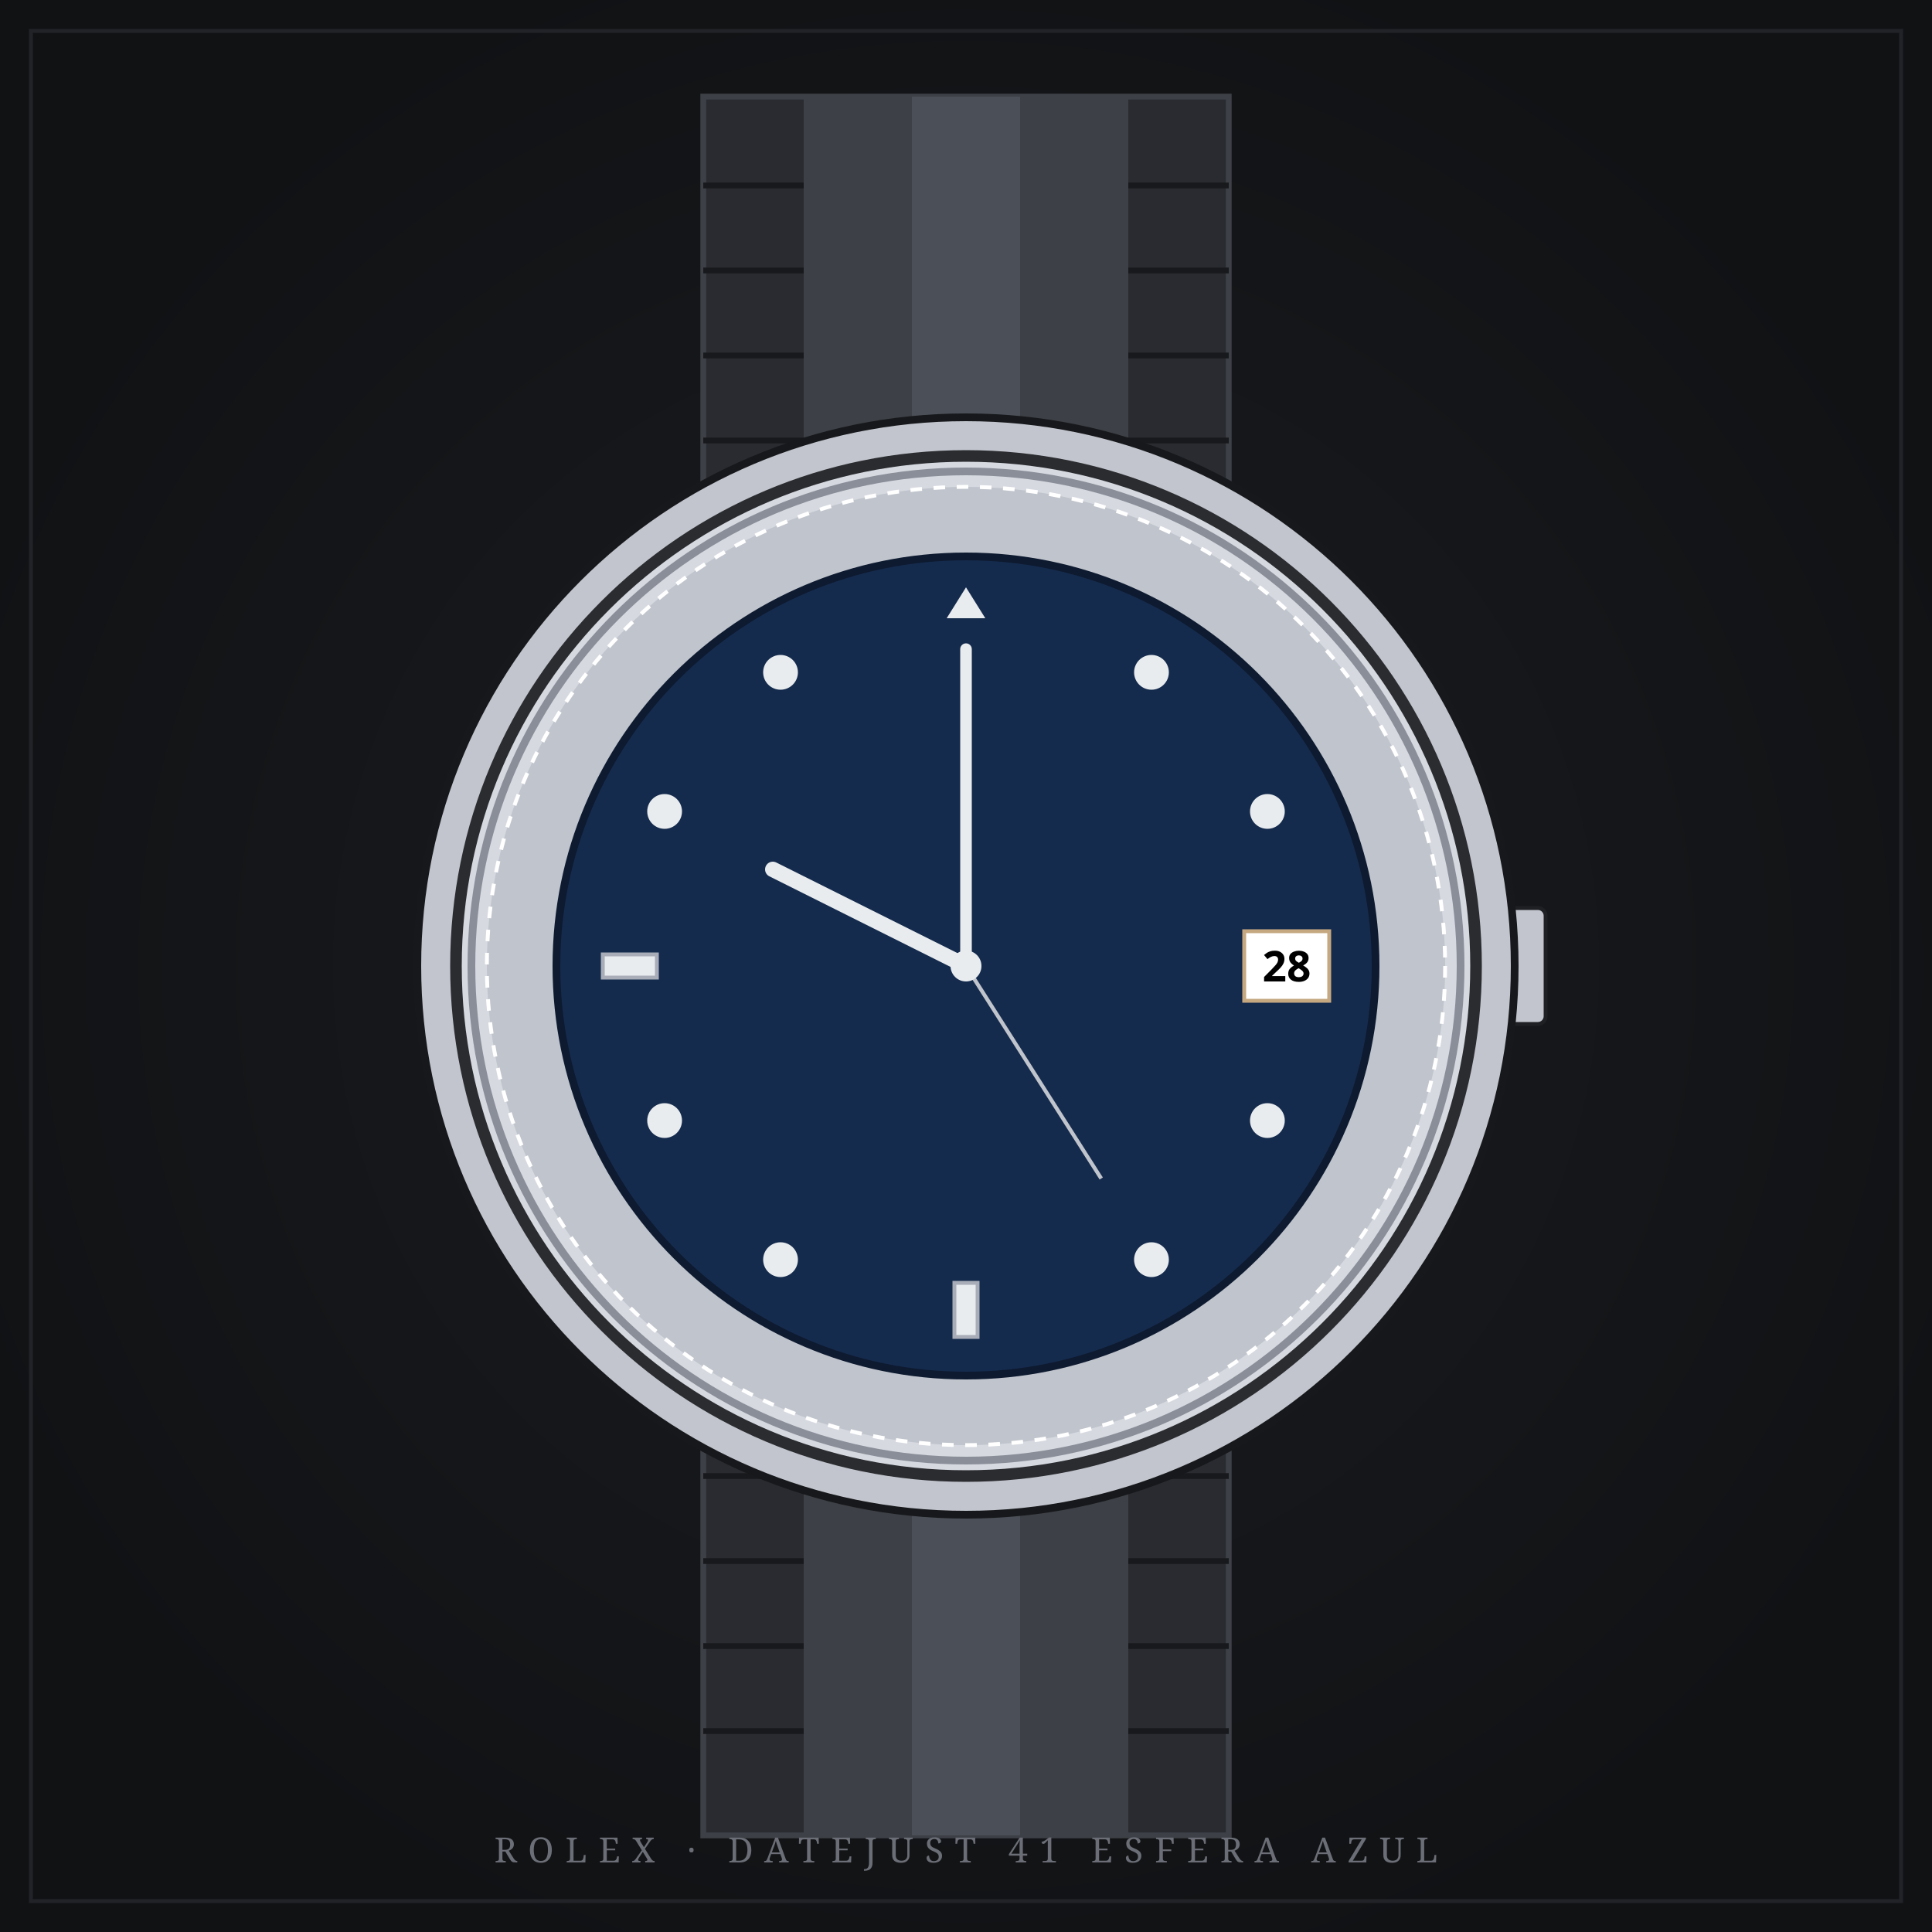
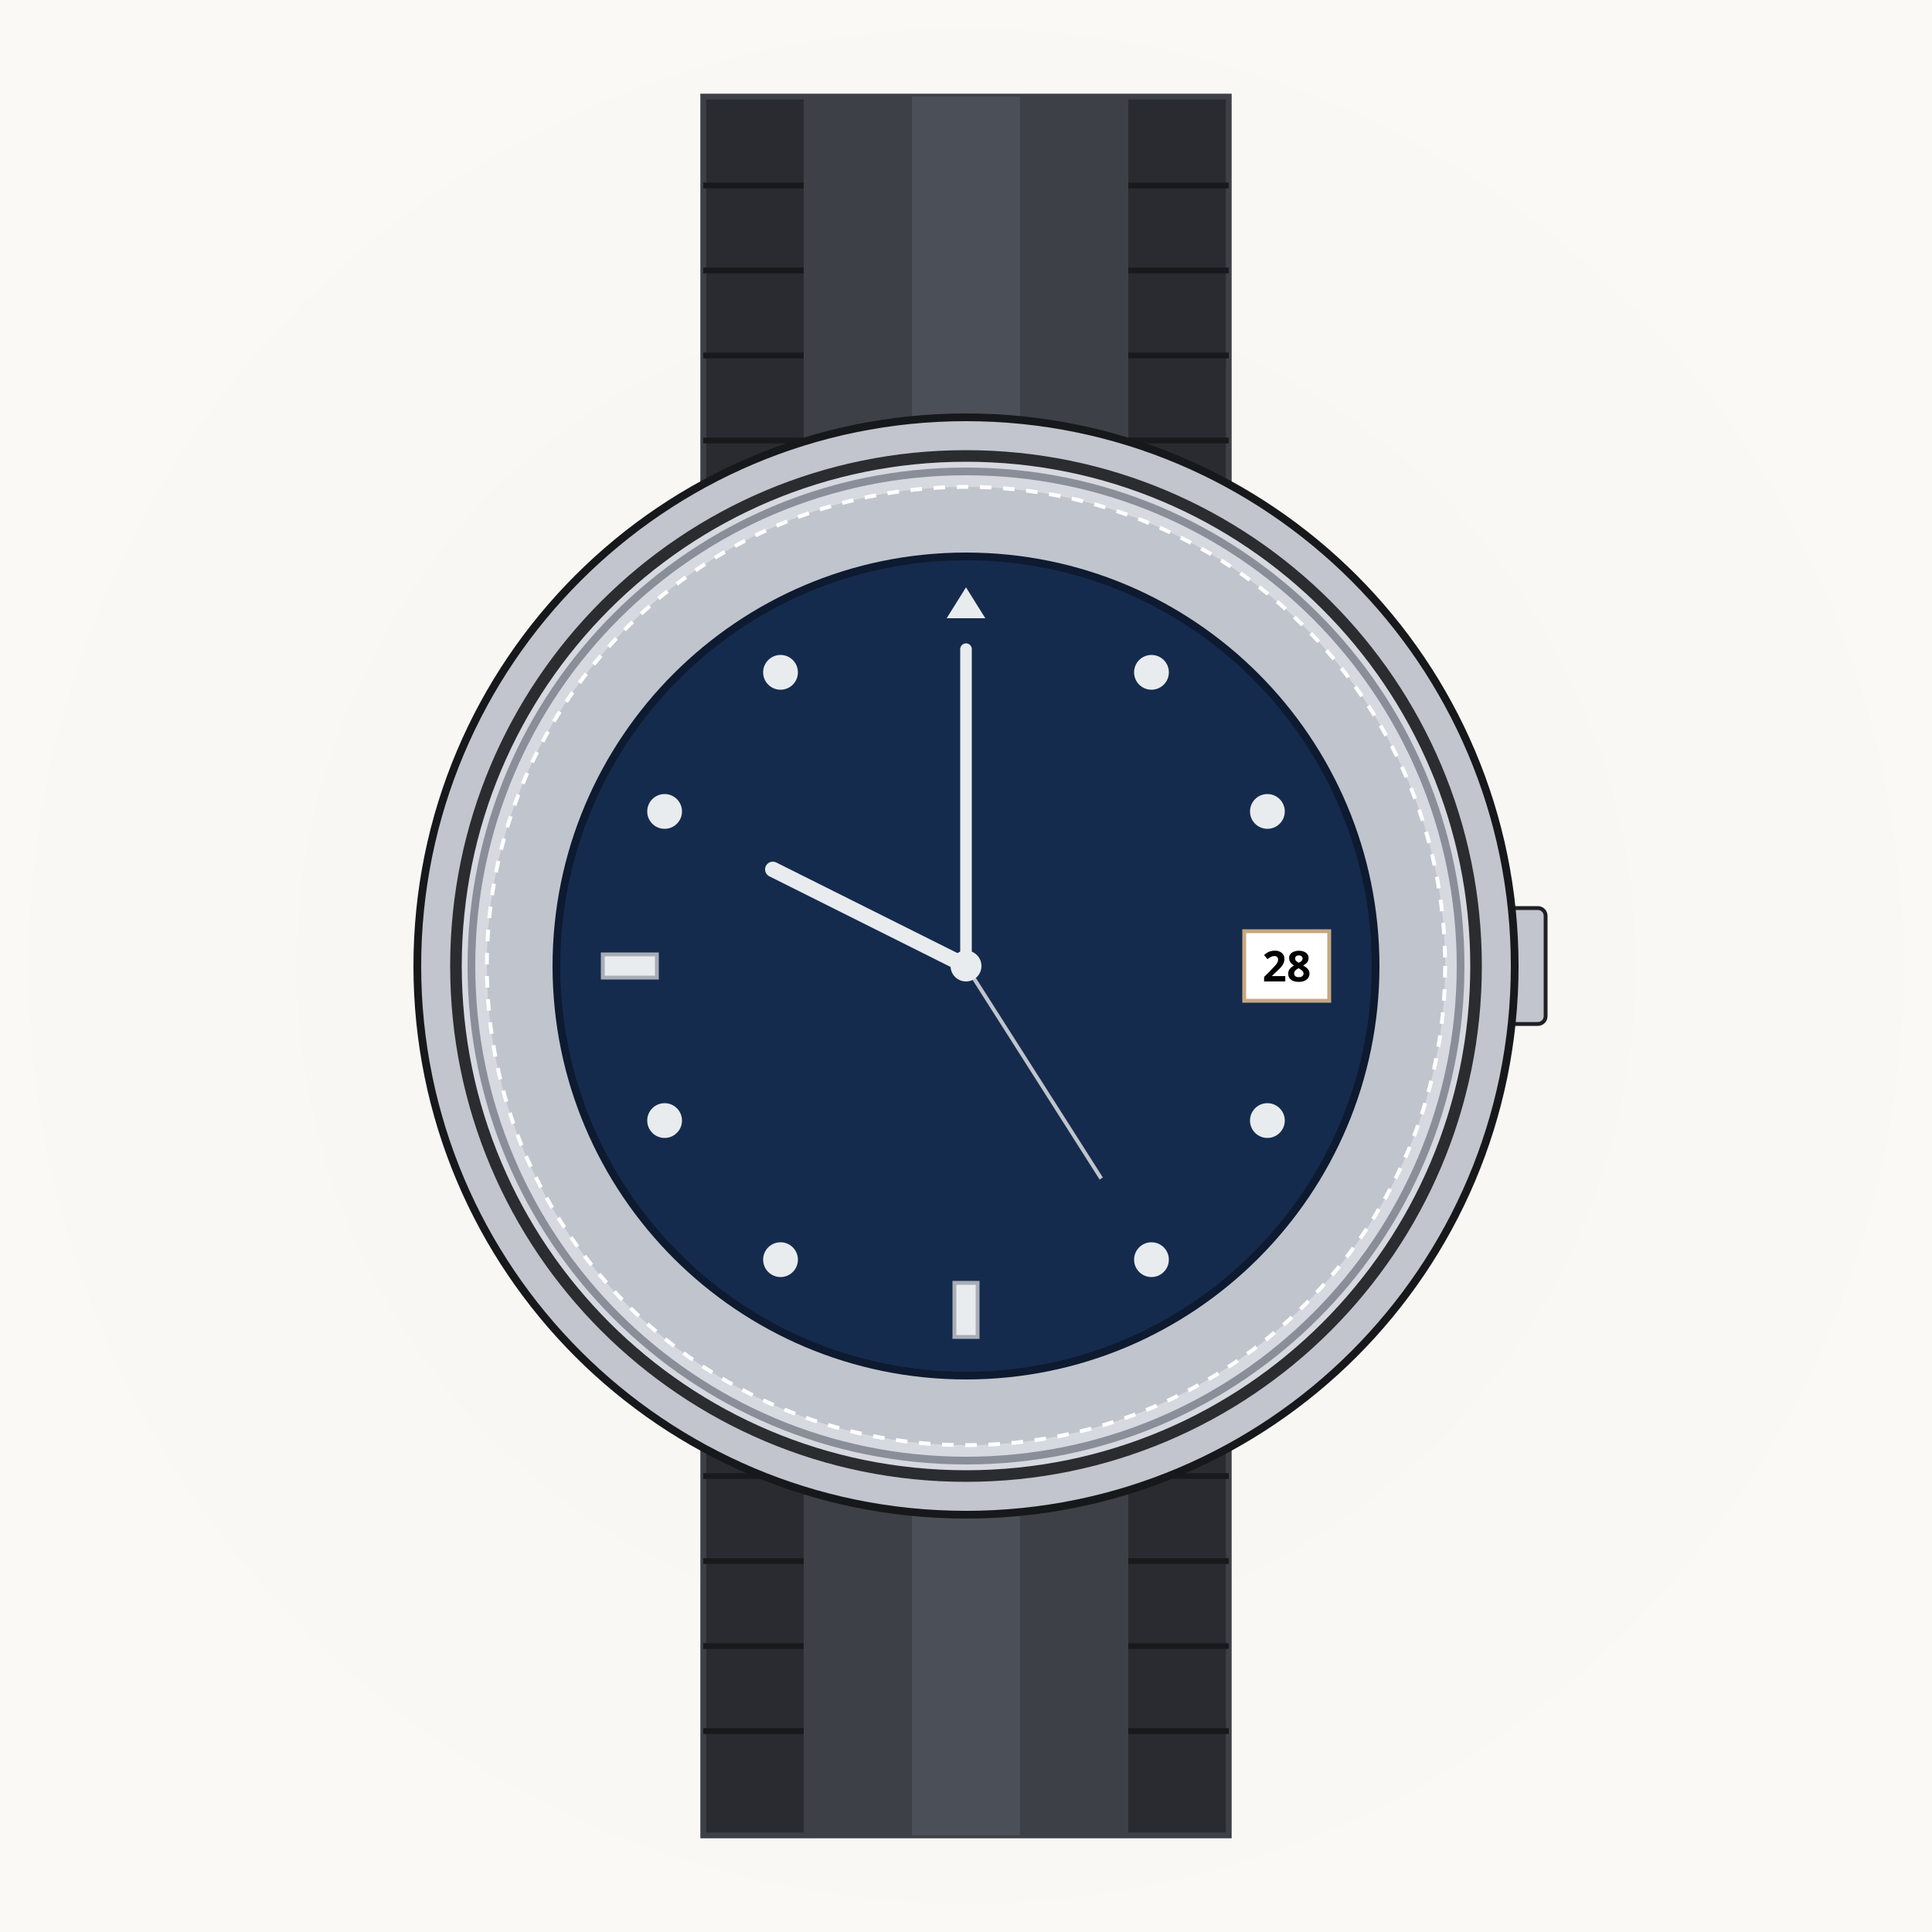
<svg xmlns="http://www.w3.org/2000/svg" viewBox="0 0 500 500" width="500" height="500">
  <defs>
    <radialGradient id="bgLight" cx="50%" cy="50%" r="55%">
-       <stop offset="0%" stop-color="#1B1D22" />
-       <stop offset="100%" stop-color="#111214" />
+       <stop offset="0%" stop-color="#F7F5F0" />
+       <stop offset="100%" stop-color="#FAF9F6" />
    </radialGradient>
  </defs>
  <rect width="500" height="500" fill="url(#bgLight)" />
-   <rect x="8" y="8" width="484" height="484" fill="none" stroke="#212328" stroke-width="1" />
  <rect x="182" y="25" width="136" height="115" fill="#292B30" stroke="#3D4046" stroke-width="1.5" />
  <line x1="182" y1="48" x2="318" y2="48" stroke="#18191C" stroke-width="1.5" />
  <line x1="182" y1="70" x2="318" y2="70" stroke="#18191C" stroke-width="1.5" />
  <line x1="182" y1="92" x2="318" y2="92" stroke="#18191C" stroke-width="1.5" />
  <line x1="182" y1="114" x2="318" y2="114" stroke="#18191C" stroke-width="1.5" />
  <rect x="208" y="25" width="28" height="115" fill="#3D4046" />
  <rect x="236" y="25" width="28" height="115" fill="#4B4F57" />
  <rect x="264" y="25" width="28" height="115" fill="#3D4046" />
  <rect x="182" y="360" width="136" height="115" fill="#292B30" stroke="#3D4046" stroke-width="1.5" />
  <line x1="182" y1="382" x2="318" y2="382" stroke="#18191C" stroke-width="1.5" />
  <line x1="182" y1="404" x2="318" y2="404" stroke="#18191C" stroke-width="1.5" />
  <line x1="182" y1="426" x2="318" y2="426" stroke="#18191C" stroke-width="1.5" />
  <line x1="182" y1="448" x2="318" y2="448" stroke="#18191C" stroke-width="1.5" />
  <rect x="208" y="360" width="28" height="115" fill="#3D4046" />
  <rect x="236" y="360" width="28" height="115" fill="#4B4F57" />
  <rect x="264" y="360" width="28" height="115" fill="#3D4046" />
  <rect x="382" y="235" width="18" height="30" fill="#C2C5CD" rx="2" stroke="#1E2024" stroke-width="1" />
  <path d="M 180 140 L 165 170 L 165 330 L 180 360 L 320 360 L 335 330 L 335 170 L 320 140 Z" fill="#C2C5CD" opacity="0.9" />
  <circle cx="250" cy="250" r="142" fill="#C2C5CD" stroke="#16181B" stroke-width="2" />
  <circle cx="250" cy="250" r="132" fill="#D6D9E0" stroke="#2A2C30" stroke-width="3" />
  <circle cx="250" cy="250" r="128" fill="#D6D9E0" stroke="#8A8E98" stroke-width="2" />
  <circle cx="250" cy="250" r="124" fill="#C0C4CC" stroke="#FFF" stroke-width="1" stroke-dasharray="3 3" />
  <circle cx="250" cy="250" r="106" fill="#152B4D" stroke="#0D1A30" stroke-width="2" />
  <polygon points="250,152 245,160 255,160" fill="#E8ECEF" />
  <rect x="247" y="332" width="6" height="14" fill="#E8ECEF" stroke="#A8ADB8" stroke-width="1" />
  <rect x="156" y="247" width="14" height="6" fill="#E8ECEF" stroke="#A8ADB8" stroke-width="1" />
  <rect x="322" y="241" width="22" height="18" fill="#FFF" stroke="#C5A880" stroke-width="1" />
  <text x="333" y="254" font-family="sans-serif" font-size="11" font-weight="bold" fill="#000" text-anchor="middle">28</text>
  <circle cx="298" cy="174" r="4.5" fill="#E8ECEF" />
  <circle cx="328" cy="210" r="4.5" fill="#E8ECEF" />
  <circle cx="328" cy="290" r="4.5" fill="#E8ECEF" />
  <circle cx="298" cy="326" r="4.5" fill="#E8ECEF" />
  <circle cx="202" cy="326" r="4.5" fill="#E8ECEF" />
  <circle cx="172" cy="290" r="4.5" fill="#E8ECEF" />
  <circle cx="172" cy="210" r="4.5" fill="#E8ECEF" />
  <circle cx="202" cy="174" r="4.5" fill="#E8ECEF" />
  <line x1="250" y1="250" x2="200" y2="225" stroke="#E8ECEF" stroke-width="4" stroke-linecap="round" />
  <line x1="250" y1="250" x2="250" y2="168" stroke="#E8ECEF" stroke-width="3" stroke-linecap="round" />
  <line x1="250" y1="250" x2="285" y2="305" stroke="#C0C4CC" stroke-width="1" />
  <circle cx="250" cy="250" r="4" fill="#E8ECEF" />
-   <text x="250" y="482" font-family="'Cinzel', 'Playfair Display', serif" font-size="9" letter-spacing="3" fill="#6B6E76" text-anchor="middle" text-transform="uppercase">ROLEX · DATEJUST 41 ESFERA AZUL</text>
</svg>
